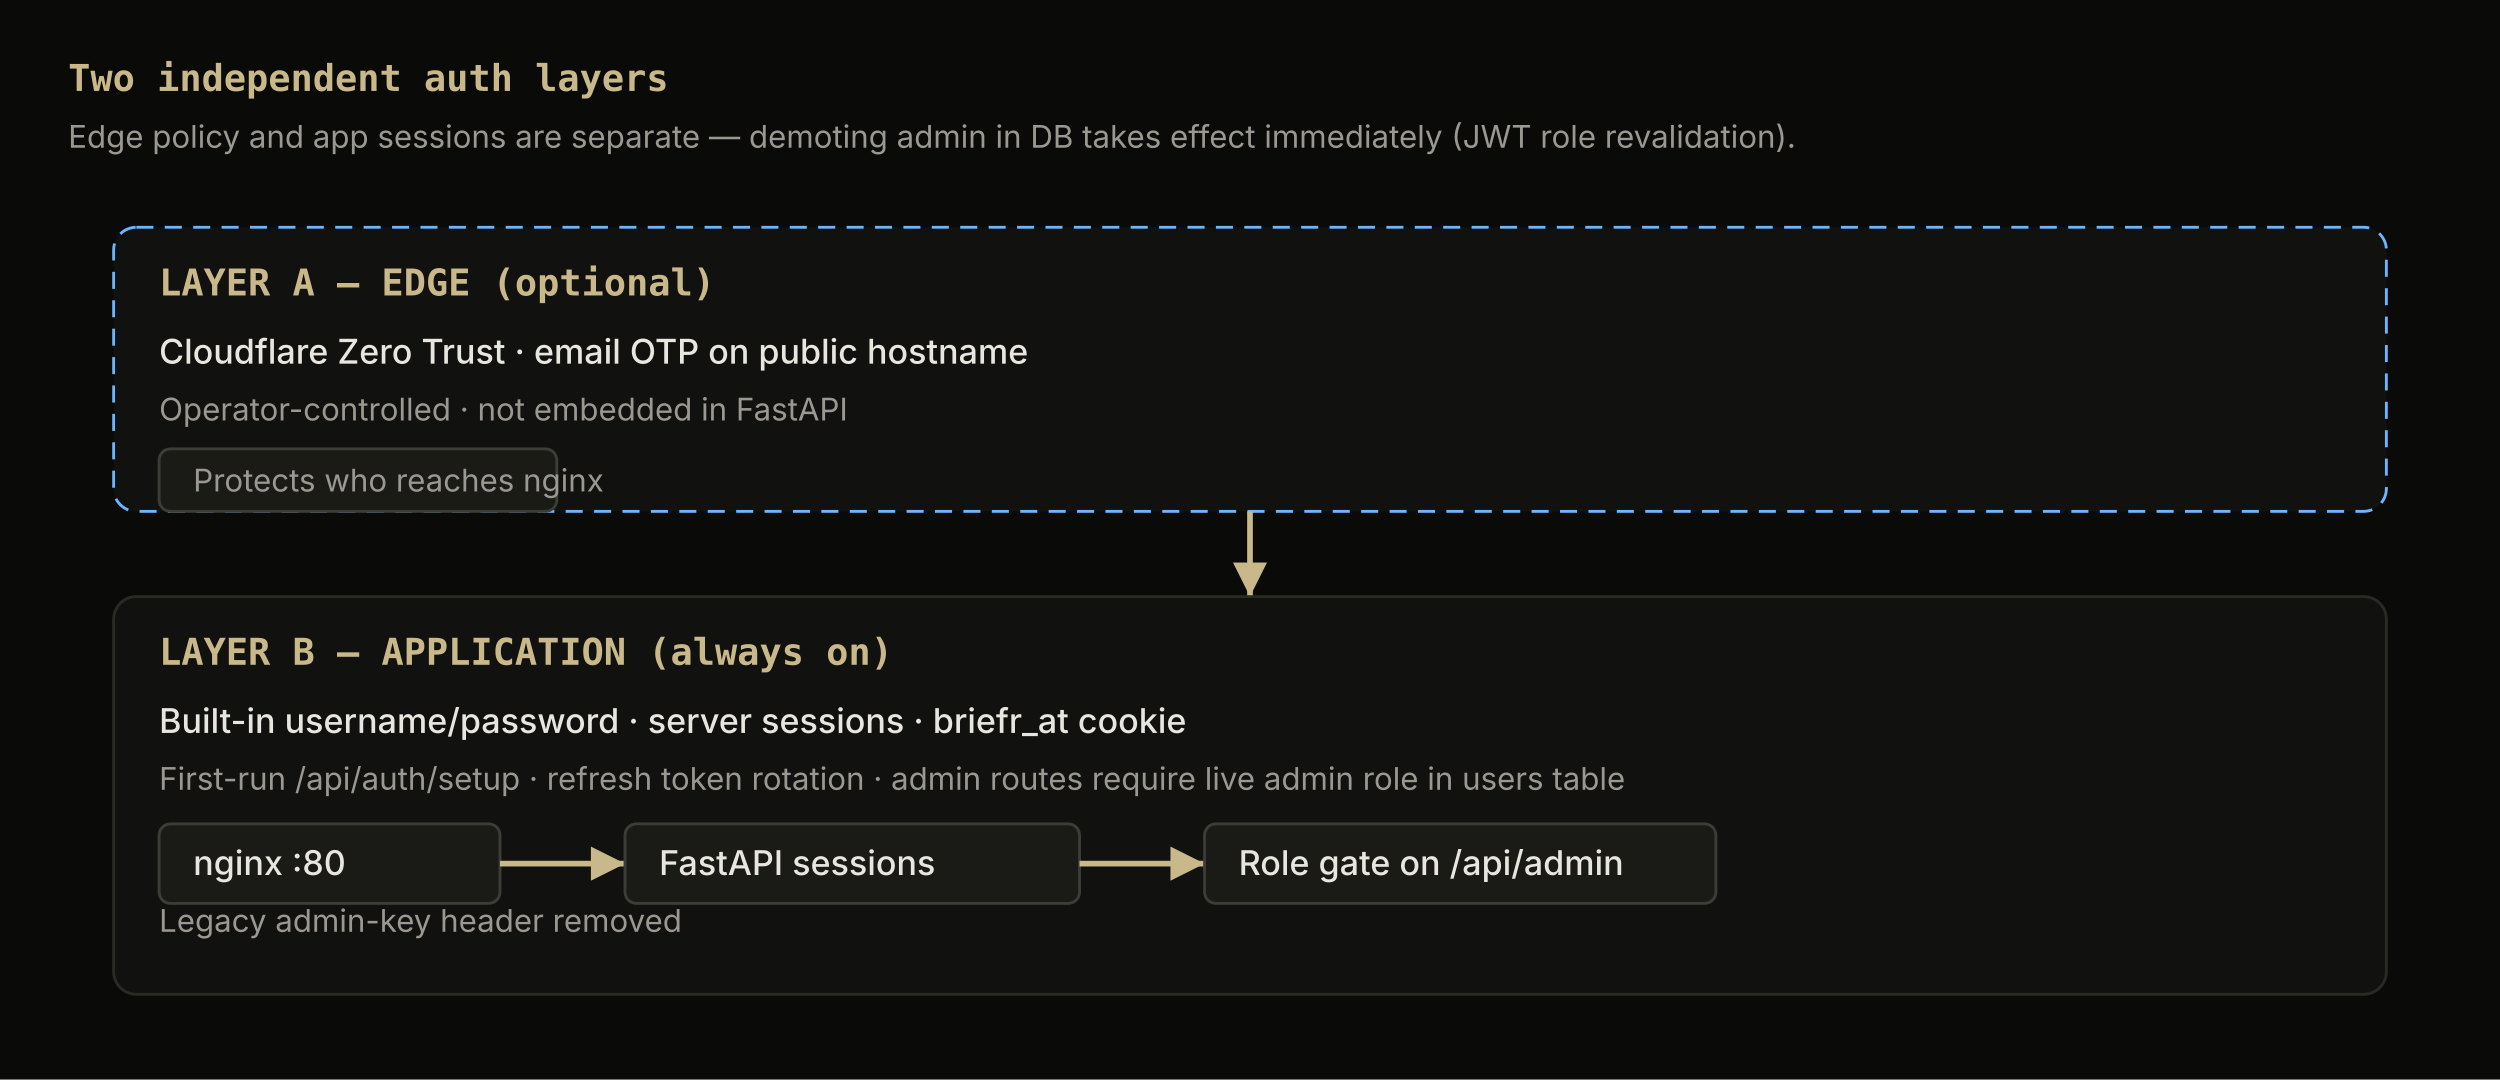
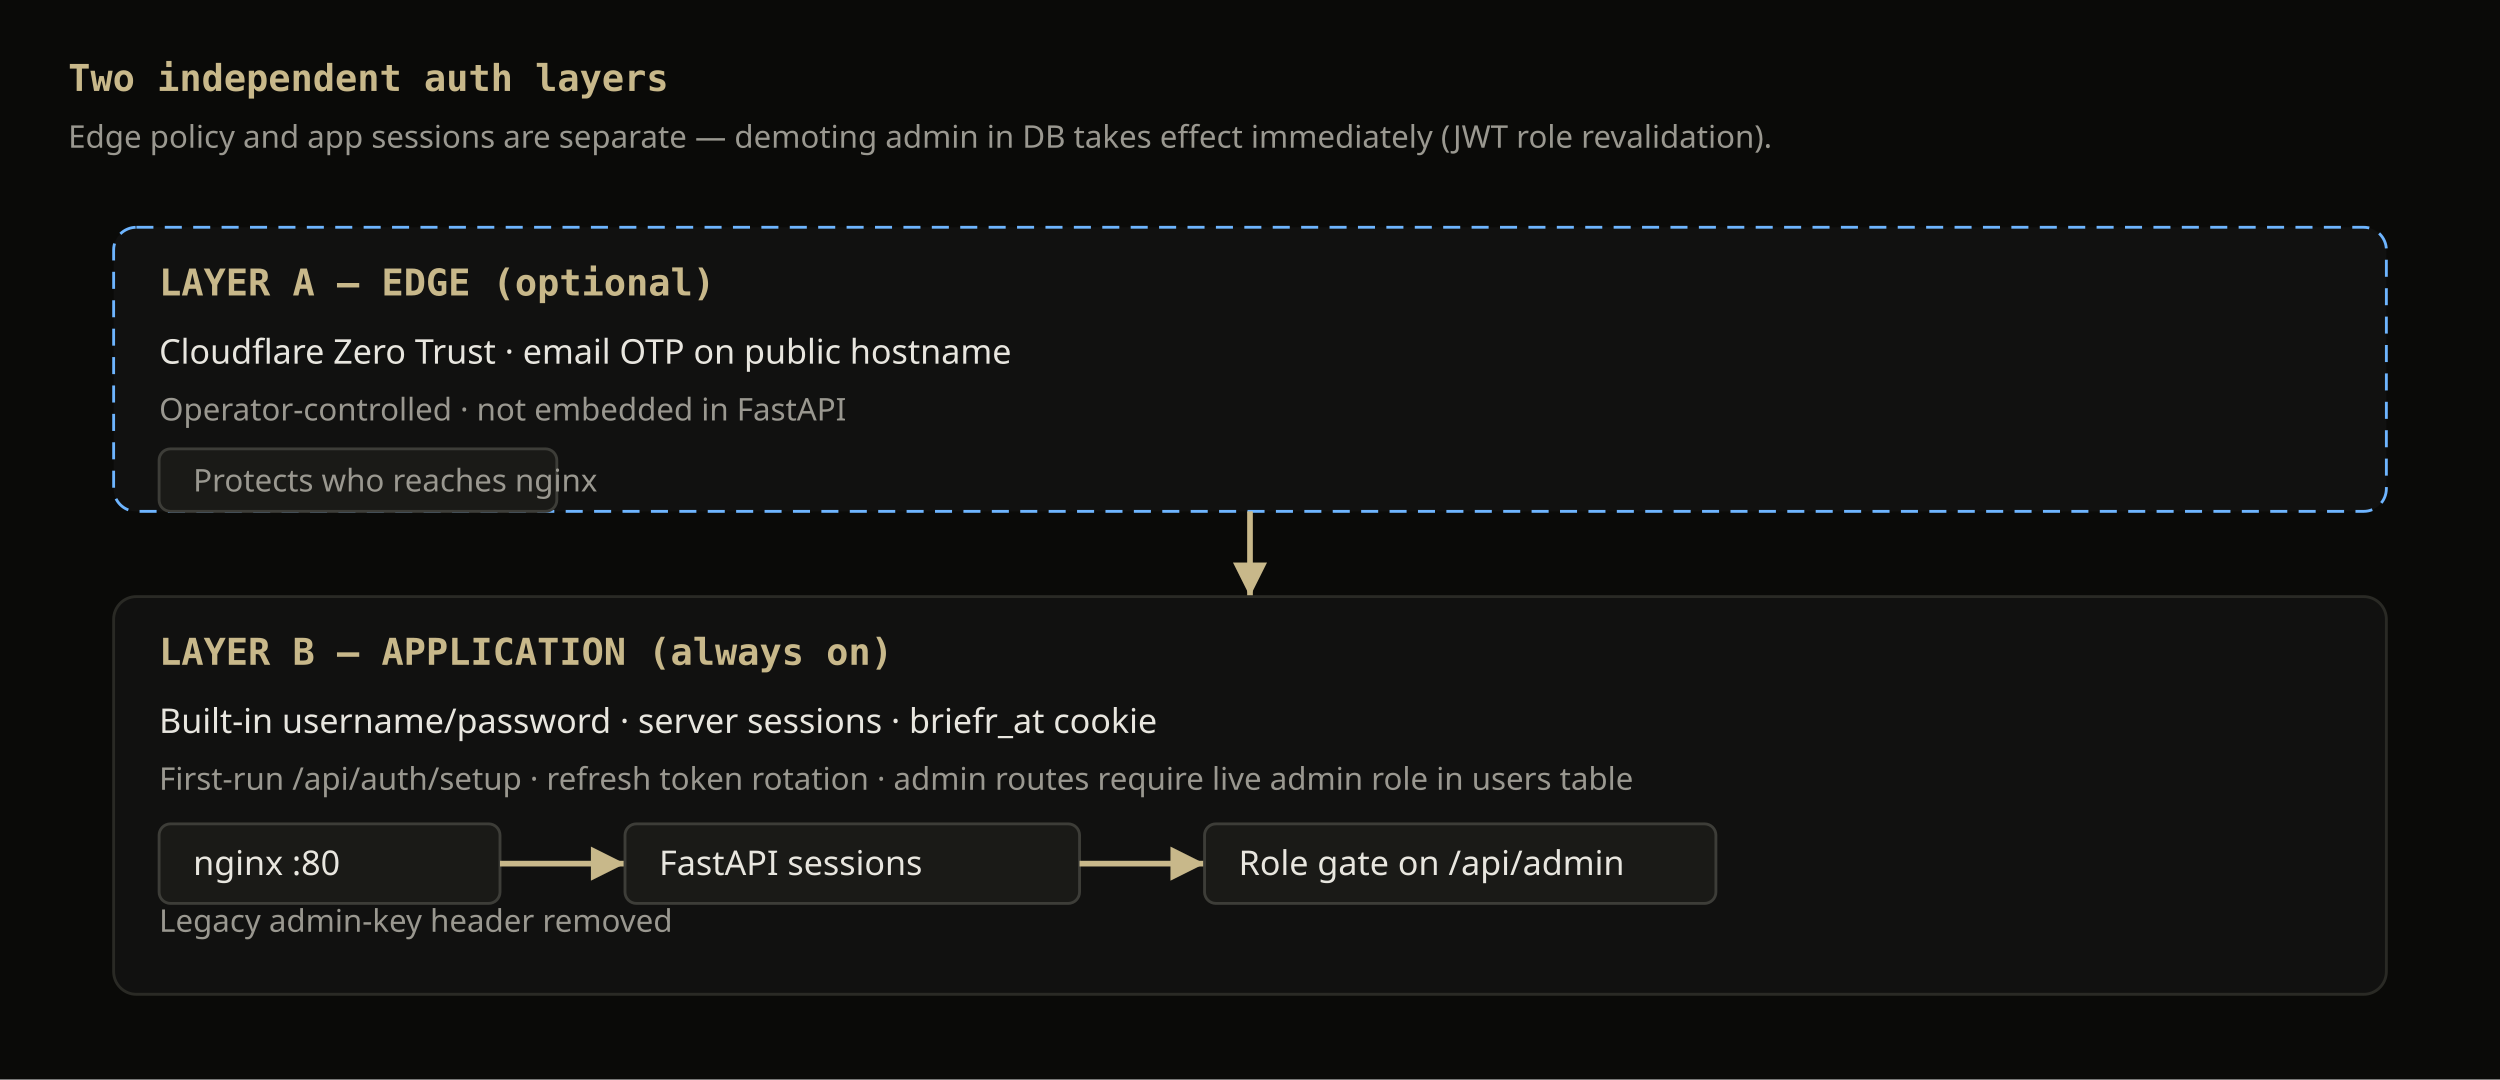
<svg xmlns="http://www.w3.org/2000/svg" viewBox="0 0 880 380" role="img" aria-label="BRIEFR auth layers">
  <defs>
    <style>
      .bg { fill: #0a0a08; }
      .box { fill: #111110; stroke: #2a2a25; }
      .optional { stroke-dasharray: 6 4; stroke: #6eb5ff; }
-       .title { fill: #c8b88a; font: 600 13px 'IBM Plex Mono', 'SFMono-Regular', Consolas, monospace; }
-       .label { fill: #e8e6df; font: 500 12px system-ui, -apple-system, 'Segoe UI', sans-serif; }
-       .sub { fill: #9a9890; font: 400 11px system-ui, -apple-system, 'Segoe UI', sans-serif; }
+       .title { fill: #c8b88a; font: 600 13px 'IBM Plex Mono', monospace; }
+       .label { fill: #e8e6df; font: 500 12px 'IBM Plex Sans', system-ui, sans-serif; }
+       .sub { fill: #9a9890; font: 400 11px 'IBM Plex Sans', system-ui, sans-serif; }
      .arrow { stroke: #c8b88a; stroke-width: 2; fill: none; marker-end: url(#ah); }
    </style>
    <marker id="ah" markerWidth="8" markerHeight="8" refX="6" refY="3" orient="auto">
      <path d="M0,0 L6,3 L0,6 Z" fill="#c8b88a" />
    </marker>
  </defs>
  <rect class="bg" width="880" height="380" />
  <text x="24" y="32" class="title">Two independent auth layers</text>
  <text x="24" y="52" class="sub">Edge policy and app sessions are separate — demoting admin in DB takes effect immediately (JWT role revalidation).</text>
  <rect class="box optional" x="40" y="80" width="800" height="100" rx="8" />
  <text x="56" y="104" class="title" fill="#6eb5ff">LAYER A — EDGE (optional)</text>
  <text x="56" y="128" class="label">Cloudflare Zero Trust · email OTP on public hostname</text>
  <text x="56" y="148" class="sub">Operator-controlled · not embedded in FastAPI</text>
  <rect x="56" y="158" width="140" height="22" rx="4" fill="#1a1a17" stroke="#3d3d38" />
  <text x="68" y="173" class="sub">Protects who reaches nginx</text>
  <line class="arrow" x1="440" y1="180" x2="440" y2="210" />
  <rect class="box" x="40" y="210" width="800" height="140" rx="8" />
  <text x="56" y="234" class="title">LAYER B — APPLICATION (always on)</text>
  <text x="56" y="258" class="label">Built-in username/password · server sessions · briefr_at cookie</text>
  <text x="56" y="278" class="sub">First-run /api/auth/setup · refresh token rotation · admin routes require live admin role in users table</text>
  <rect x="56" y="290" width="120" height="28" rx="4" fill="#1a1a17" stroke="#3d3d38" />
  <text x="68" y="308" class="label">nginx :80</text>
  <line class="arrow" x1="176" y1="304" x2="220" y2="304" />
  <rect x="220" y="290" width="160" height="28" rx="4" fill="#1a1a17" stroke="#3d3d38" />
  <text x="232" y="308" class="label">FastAPI sessions</text>
  <line class="arrow" x1="380" y1="304" x2="424" y2="304" />
  <rect x="424" y="290" width="180" height="28" rx="4" fill="#1a1a17" stroke="#3d3d38" />
  <text x="436" y="308" class="label">Role gate on /api/admin</text>
  <text x="56" y="328" class="sub">Legacy admin-key header removed</text>
</svg>
